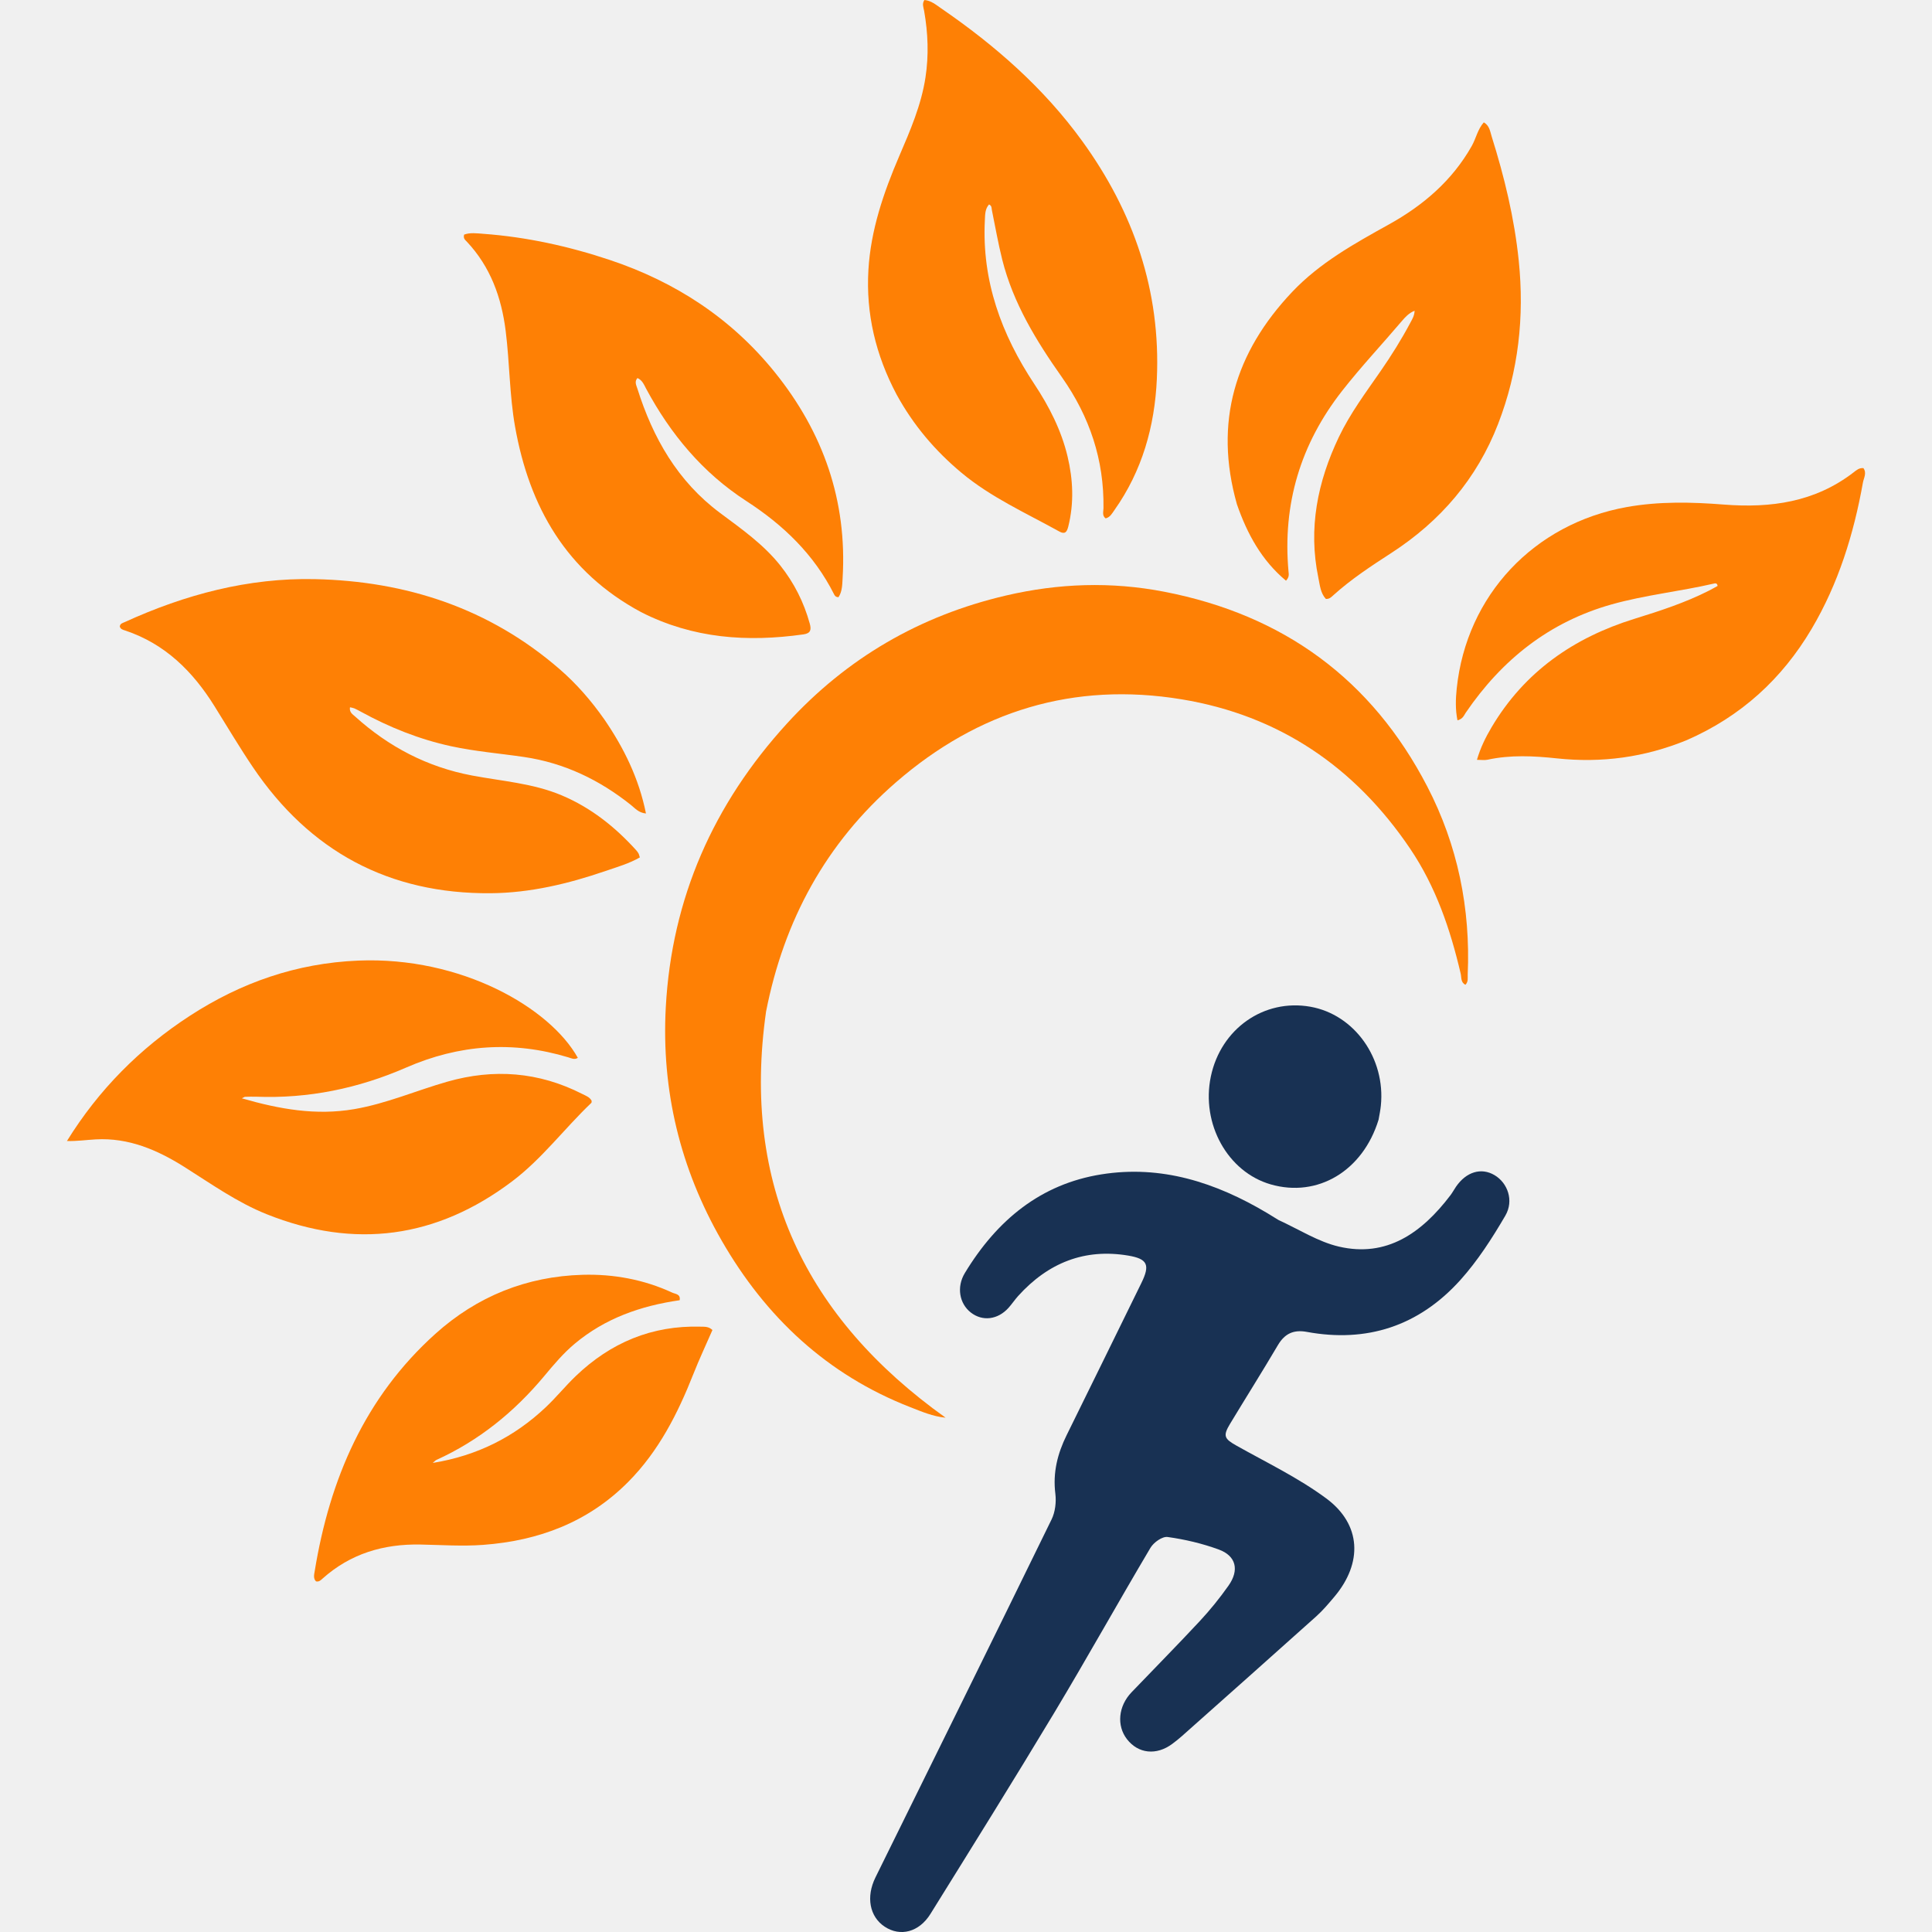
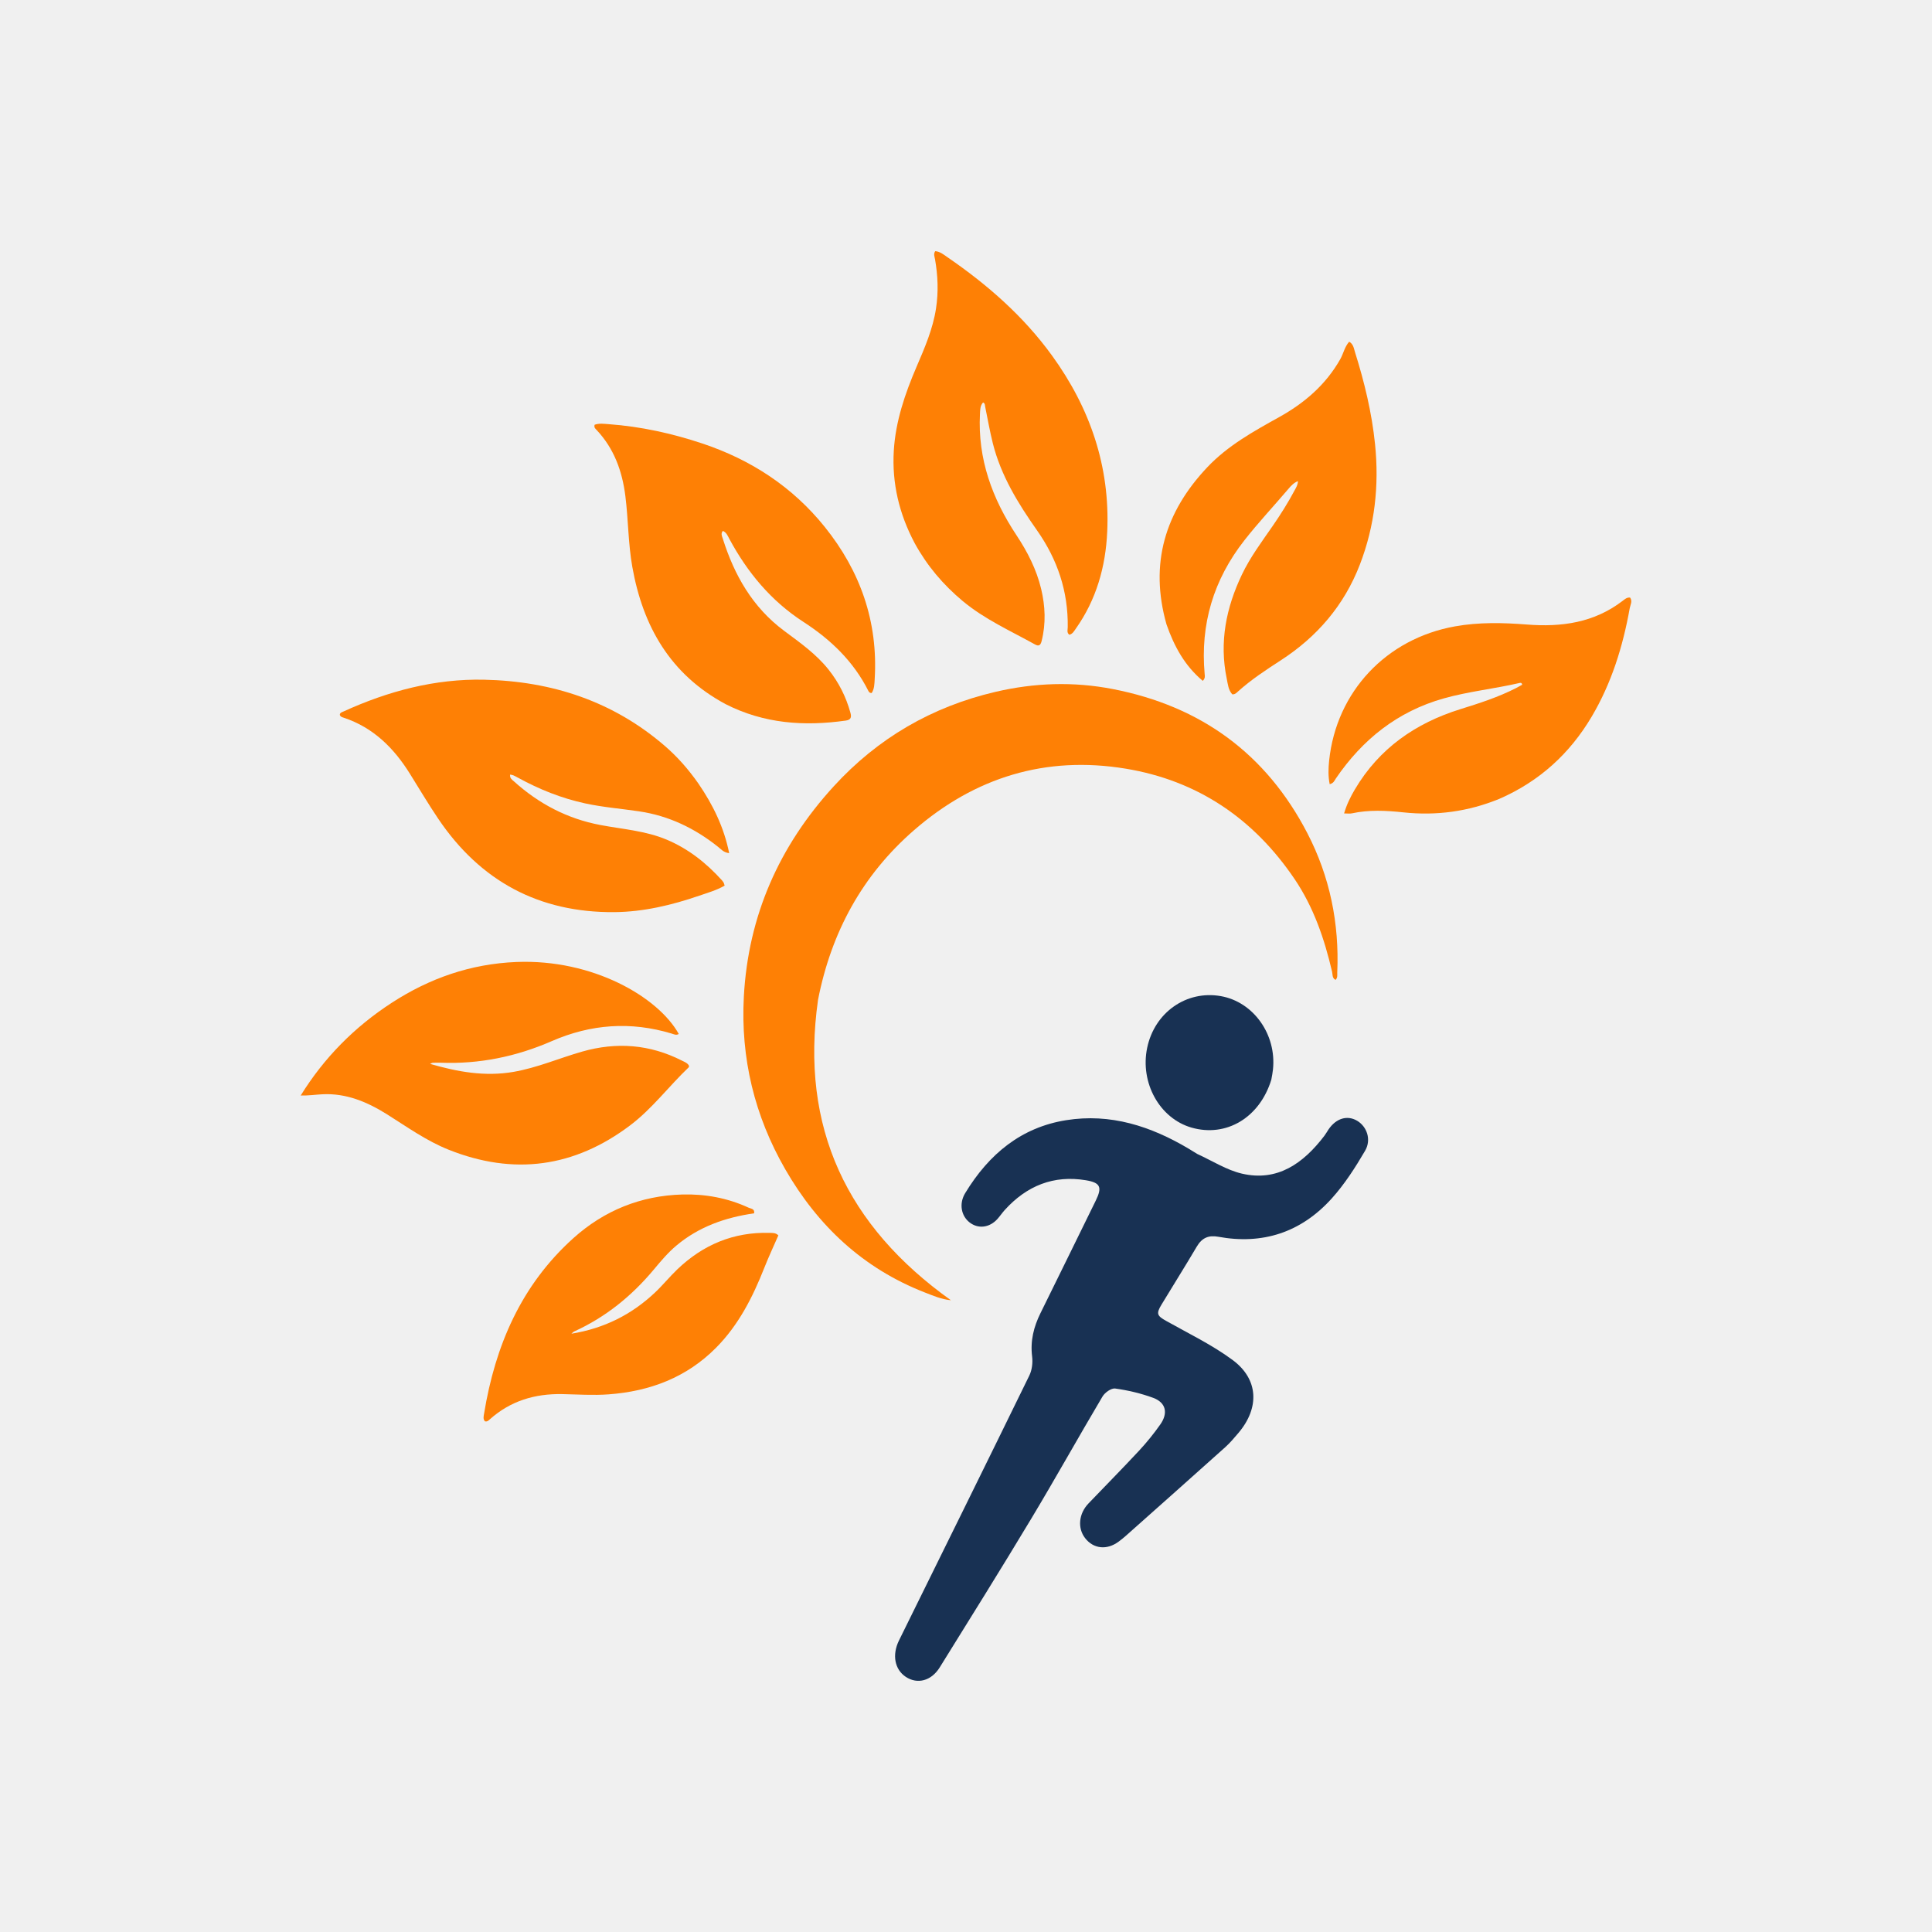
- <svg xmlns="http://www.w3.org/2000/svg" width="515.646" height="515.646" viewBox="364.968 369.174 515.646 515.646">
+ <svg xmlns="http://www.w3.org/2000/svg" width="696.824" height="696.824" viewBox="274.378 278.589 696.824 696.824">
  <style>
/* Wariant ciemny: w trybie ciemnym przegladarki znak staje sie caly bialy.
   Reguly CSS maja pierwszenstwo przed atrybutami fill="..." wpisanymi
   w sciezki, wiec wystarcza dwie linie zamiast drugiego pliku SVG.
   Powod: na ciemnym pasku kart granatowy biegacz zlewal sie z tlem
   i znak rozpoznawalo sie wylacznie po kwiecie. */
@media (prefers-color-scheme: dark) {
  path { fill: #FFFFFF; }
}
</style>
  <path fill-rule="nonzero" fill="rgb(9.398%, 19.189%, 32.494%)" fill-opacity="1" d="M 706.188 694.785 C 711.688 697.312 716.797 700.605 722.324 701.891 C 735.055 704.852 744.426 698.273 752.086 688.184 C 752.629 687.469 753.062 686.652 753.574 685.902 C 756.309 681.918 760.309 680.719 763.855 682.816 C 767.355 684.887 769.09 689.602 766.73 693.641 C 763.199 699.688 759.336 705.695 754.723 710.82 C 743.582 723.184 729.676 727.578 713.777 724.656 C 710.336 724.023 707.914 725 706.027 728.203 C 701.863 735.266 697.496 742.191 693.258 749.203 C 691.32 752.414 691.73 753.18 694.938 754.984 C 703.02 759.531 711.461 763.574 718.926 769.086 C 728.32 776.027 728.73 786.32 721.082 795.375 C 719.555 797.184 718.012 799.016 716.27 800.578 C 704.352 811.27 692.387 821.891 680.426 832.527 C 679.59 833.27 678.715 833.969 677.82 834.629 C 673.598 837.754 668.758 837.238 665.754 833.359 C 662.949 829.742 663.434 824.535 666.973 820.84 C 673.039 814.504 679.207 808.27 685.184 801.844 C 687.938 798.883 690.516 795.699 692.859 792.371 C 695.785 788.223 694.887 784.441 690.277 782.746 C 685.875 781.129 681.23 780.039 676.609 779.395 C 675.191 779.195 672.891 780.82 672.016 782.293 C 663.363 796.875 655.105 811.723 646.379 826.25 C 635.543 844.285 624.41 862.121 613.312 879.98 C 610.262 884.891 605.242 886.137 601.098 883.406 C 597.043 880.738 596.066 875.438 598.625 870.254 C 614.328 838.418 630.055 806.59 645.641 774.688 C 646.598 772.734 646.914 770.078 646.641 767.871 C 645.93 762.195 647.223 757.129 649.66 752.195 C 656.332 738.68 662.961 725.133 669.602 711.598 C 671.977 706.754 671.254 705.152 666.051 704.281 C 654.473 702.348 644.738 706.18 636.703 715.074 C 635.801 716.078 635.039 717.227 634.141 718.23 C 631.273 721.422 627.184 721.91 624.074 719.48 C 621.02 717.094 620.215 712.68 622.496 708.922 C 631.105 694.734 642.789 685.188 658.902 682.613 C 674.883 680.059 689.387 684.738 703.145 692.918 C 704.098 693.484 705.039 694.066 706.188 694.785 " />
  <path fill-rule="nonzero" fill="rgb(9.398%, 19.189%, 32.494%)" fill-opacity="1" d="M 732.91 668.004 C 728.711 681.723 716.633 688.883 704.125 685.285 C 692.625 681.977 685.488 669.113 688.141 656.477 C 690.816 643.73 702.312 635.676 714.699 637.867 C 726.48 639.949 734.828 651.676 733.508 664.316 C 733.391 665.461 733.164 666.594 732.91 668.004 " />
  <path fill-rule="nonzero" fill="rgb(99.609%, 50.194%, 1.997%)" fill-opacity="1" d="M 569.43 639.152 C 562.844 685.391 579.977 720.902 617.348 747.555 C 613.965 747.234 610.922 745.914 607.879 744.727 C 585.691 736.066 569.328 720.711 557.582 700.293 C 546.512 681.051 541.469 660.203 542.664 638.035 C 544.238 608.898 555.402 583.734 575.031 562.254 C 590.961 544.82 610.477 533.484 633.441 528.121 C 647.469 524.848 661.523 524.348 675.785 527.121 C 707.523 533.297 731.066 550.465 745.914 579.113 C 754.027 594.762 757.469 611.648 756.695 629.32 C 756.656 630.184 756.914 631.145 756.094 632.004 C 754.801 631.395 755.055 630.043 754.824 629.051 C 752.059 617.203 748.18 605.809 741.305 595.645 C 726.566 573.852 706.328 560.105 680.359 555.824 C 651.586 551.078 626.035 558.91 604.062 578.004 C 585.414 594.207 574.219 614.766 569.43 639.152 " />
  <path fill-rule="nonzero" fill="rgb(99.609%, 50.194%, 1.997%)" fill-opacity="1" d="M 526.285 561.211 C 531.562 568.922 535.504 577 537.375 586.293 C 535.398 586.094 534.461 584.898 533.391 584.043 C 524.977 577.32 515.562 572.797 504.875 571.219 C 498.379 570.258 491.816 569.742 485.383 568.344 C 476.863 566.496 468.871 563.289 461.246 559.105 C 460.695 558.805 460.137 558.504 459.562 558.246 C 459.25 558.109 458.891 558.07 458.383 557.945 C 458.137 559.273 459.098 559.824 459.746 560.41 C 468.707 568.496 478.996 573.898 490.938 576.152 C 498.969 577.672 507.207 578.211 514.891 581.453 C 522.715 584.758 529.121 589.867 534.754 596.086 C 534.992 596.352 535.215 596.645 535.391 596.957 C 535.52 597.18 535.559 597.453 535.738 598.016 C 532.879 599.664 529.695 600.57 526.602 601.633 C 516.664 605.047 506.461 607.488 495.945 607.574 C 468.801 607.797 447.617 596.387 432.449 573.906 C 428.871 568.602 425.602 563.09 422.219 557.66 C 416.434 548.371 409.031 541.008 398.387 537.461 C 397.789 537.262 397.148 537.125 396.941 536.398 C 397.008 535.59 397.699 535.465 398.254 535.211 C 414.363 527.855 431.238 523.363 448.977 523.742 C 473.387 524.266 495.574 531.508 514.32 547.762 C 518.84 551.68 522.742 556.156 526.285 561.211 " />
  <path fill-rule="nonzero" fill="rgb(99.609%, 50.194%, 1.997%)" fill-opacity="1" d="M 604.266 474.469 C 598.676 463.934 596.055 452.867 596.746 441.191 C 597.375 430.547 600.797 420.559 604.98 410.82 C 607.898 404.031 610.84 397.254 611.973 389.859 C 612.887 383.914 612.656 378.008 611.621 372.109 C 611.453 371.156 610.992 370.199 611.691 369.176 C 613.477 369.32 614.812 370.48 616.184 371.418 C 630.551 381.281 643.539 392.648 653.816 406.836 C 667.531 425.762 674.785 446.816 673.727 470.336 C 673.156 482.965 669.816 494.859 662.387 505.344 C 661.777 506.203 661.27 507.223 660.062 507.531 C 659.062 506.797 659.473 505.715 659.484 504.809 C 659.676 491.922 655.781 480.359 648.395 469.863 C 641.566 460.168 635.383 450.113 632.457 438.449 C 631.363 434.086 630.602 429.641 629.695 425.234 C 629.59 424.723 629.727 424.117 628.941 423.738 C 627.859 424.941 627.898 426.449 627.824 427.941 C 626.996 444.098 632.223 458.398 641.023 471.672 C 644.973 477.629 648.227 483.992 649.898 491 C 651.375 497.199 651.652 503.465 650.082 509.738 C 649.707 511.234 649.152 511.844 647.68 511.023 C 638.789 506.086 629.457 501.934 621.539 495.316 C 614.52 489.453 608.746 482.648 604.266 474.469 " />
  <path fill-rule="nonzero" fill="rgb(99.609%, 50.194%, 1.997%)" fill-opacity="1" d="M 536.047 532.535 C 516.109 521.812 506.246 504.488 502.438 483.051 C 500.938 474.602 501 466.008 499.934 457.512 C 498.801 448.488 495.859 440.371 489.547 433.656 C 489.141 433.227 488.547 432.828 488.844 431.789 C 490.438 431.195 492.238 431.453 493.977 431.578 C 505.527 432.43 516.758 434.895 527.73 438.559 C 545.25 444.41 560.188 454.156 571.805 468.586 C 584.684 484.582 591.105 502.828 589.859 523.512 C 589.758 525.227 589.758 527.066 588.762 528.555 C 588.047 528.551 587.785 528.195 587.578 527.785 C 582.238 517.16 574.02 509.273 564.148 502.887 C 552.516 495.363 543.949 485.055 537.43 472.938 C 536.852 471.863 536.41 470.641 535.102 470.074 C 534.246 471.039 534.797 471.996 535.074 472.871 C 539.234 486.059 545.812 497.625 557.148 506.074 C 562.848 510.324 568.703 514.418 573.203 520.07 C 576.91 524.727 579.52 529.91 581.098 535.633 C 581.52 537.172 581.395 538.207 579.438 538.484 C 564.477 540.598 549.949 539.629 536.047 532.535 " />
  <path fill-rule="nonzero" fill="rgb(99.609%, 50.194%, 1.997%)" fill-opacity="1" d="M 460.605 625.555 C 488.148 624.426 511.773 638.18 519.188 651.508 C 518.297 652.098 517.43 651.613 516.617 651.367 C 501.852 646.91 487.48 647.945 473.348 654.113 C 460.617 659.668 447.285 662.422 433.344 661.883 C 432.355 661.844 431.359 661.887 430.367 661.914 C 430.219 661.922 430.07 662.047 429.512 662.309 C 439.562 665.219 449.305 666.945 459.484 665.203 C 468.086 663.734 476.047 660.242 484.355 657.871 C 496.734 654.336 508.773 655.242 520.324 661.125 C 521.262 661.602 522.344 661.953 522.879 662.973 C 522.852 663.188 522.895 663.434 522.797 663.527 C 515.617 670.359 509.652 678.434 501.691 684.445 C 481.531 699.676 459.652 702.637 436.152 693.246 C 428.219 690.074 421.305 685.117 414.137 680.605 C 406.926 676.066 399.285 672.789 390.52 673.273 C 388.027 673.41 385.551 673.777 382.832 673.711 C 391.273 660.059 402.289 648.953 415.691 640.258 C 429.258 631.453 444.074 626.23 460.605 625.555 " />
  <path fill-rule="nonzero" fill="rgb(99.609%, 50.194%, 1.997%)" fill-opacity="1" d="M 695.098 503.766 C 688.891 481.844 694.605 463.207 709.824 447.109 C 717.184 439.328 726.445 434.191 735.68 429.066 C 744.848 423.973 752.551 417.379 757.777 408.137 C 758.918 406.121 759.328 403.723 760.992 401.832 C 762.523 402.707 762.672 404.25 763.07 405.527 C 766.48 416.375 769.152 427.379 770.316 438.73 C 771.852 453.699 770.254 468.242 764.816 482.301 C 759.16 496.934 749.426 508.262 736.34 516.742 C 730.961 520.23 725.613 523.73 720.84 528.035 C 720.32 528.504 719.82 529.09 718.836 529.02 C 717.398 527.48 717.242 525.344 716.836 523.383 C 714.094 510.215 716.602 497.777 722.305 485.824 C 725.312 479.52 729.488 473.953 733.434 468.242 C 736.309 464.086 738.992 459.809 741.367 455.344 C 741.863 454.406 742.469 453.492 742.52 452.109 C 740.957 452.742 739.969 453.863 739.023 454.973 C 733.77 461.156 728.215 467.07 723.199 473.469 C 712.051 487.691 707.246 503.742 708.871 521.73 C 708.934 522.43 709.129 523.172 708.195 524.16 C 701.734 518.766 697.875 511.758 695.098 503.766 " />
  <path fill-rule="nonzero" fill="rgb(99.609%, 50.194%, 1.997%)" fill-opacity="1" d="M 815.148 566.719 C 803.887 571.324 792.426 572.855 780.52 571.586 C 774.34 570.926 768.117 570.605 761.945 571.949 C 761.188 572.113 760.359 571.969 759.16 571.969 C 760.105 568.73 761.477 565.965 763.062 563.285 C 771.836 548.484 784.945 539.387 801.133 534.355 C 807.938 532.242 814.711 530.055 821.09 526.812 C 821.879 526.41 822.648 525.965 823.391 525.562 C 823.27 524.695 822.707 524.859 822.348 524.941 C 813.305 527.035 804.027 527.973 795.074 530.496 C 778.445 535.184 765.812 545.266 756.18 559.383 C 755.688 560.105 755.434 561.047 753.965 561.434 C 753.379 558.574 753.473 555.73 753.762 552.941 C 756.359 528.047 774.402 508.922 799.164 504.504 C 807.789 502.961 816.445 503.164 825.055 503.84 C 837.617 504.828 849.336 503.188 859.621 495.301 C 860.387 494.719 861.145 493.992 862.309 494.117 C 863.262 495.426 862.398 496.742 862.18 497.969 C 859.719 511.73 855.637 524.941 848.469 537.047 C 840.559 550.402 829.621 560.398 815.148 566.719 " />
  <path fill-rule="nonzero" fill="rgb(99.609%, 50.194%, 1.997%)" fill-opacity="1" d="M 546.367 716.199 C 535.918 717.707 526.445 721.047 518.359 727.812 C 515.293 730.379 512.742 733.422 510.211 736.457 C 502.23 746.023 492.805 753.672 481.422 758.836 C 481.195 758.938 481.02 759.156 480.465 759.625 C 492.336 757.699 502.207 752.703 510.602 744.789 C 513.418 742.137 515.871 739.094 518.668 736.414 C 527.949 727.535 538.953 722.887 551.914 723.258 C 552.973 723.289 554.098 723.16 555.113 724.156 C 553.43 728.031 551.602 731.906 550.031 735.887 C 545.863 746.445 540.789 756.457 532.699 764.629 C 522.035 775.406 508.824 780.391 493.93 781.496 C 488.34 781.91 482.758 781.516 477.176 781.406 C 467.312 781.219 458.484 783.844 451.035 790.516 C 450.582 790.922 450.117 791.418 449.309 791.238 C 448.523 790.445 448.816 789.395 448.965 788.492 C 452.969 763.973 462.328 742.117 481.156 725.18 C 492.289 715.164 505.523 709.828 520.488 709.414 C 528.734 709.188 536.828 710.672 544.406 714.18 C 545.223 714.559 546.664 714.535 546.367 716.199 " />
</svg>
